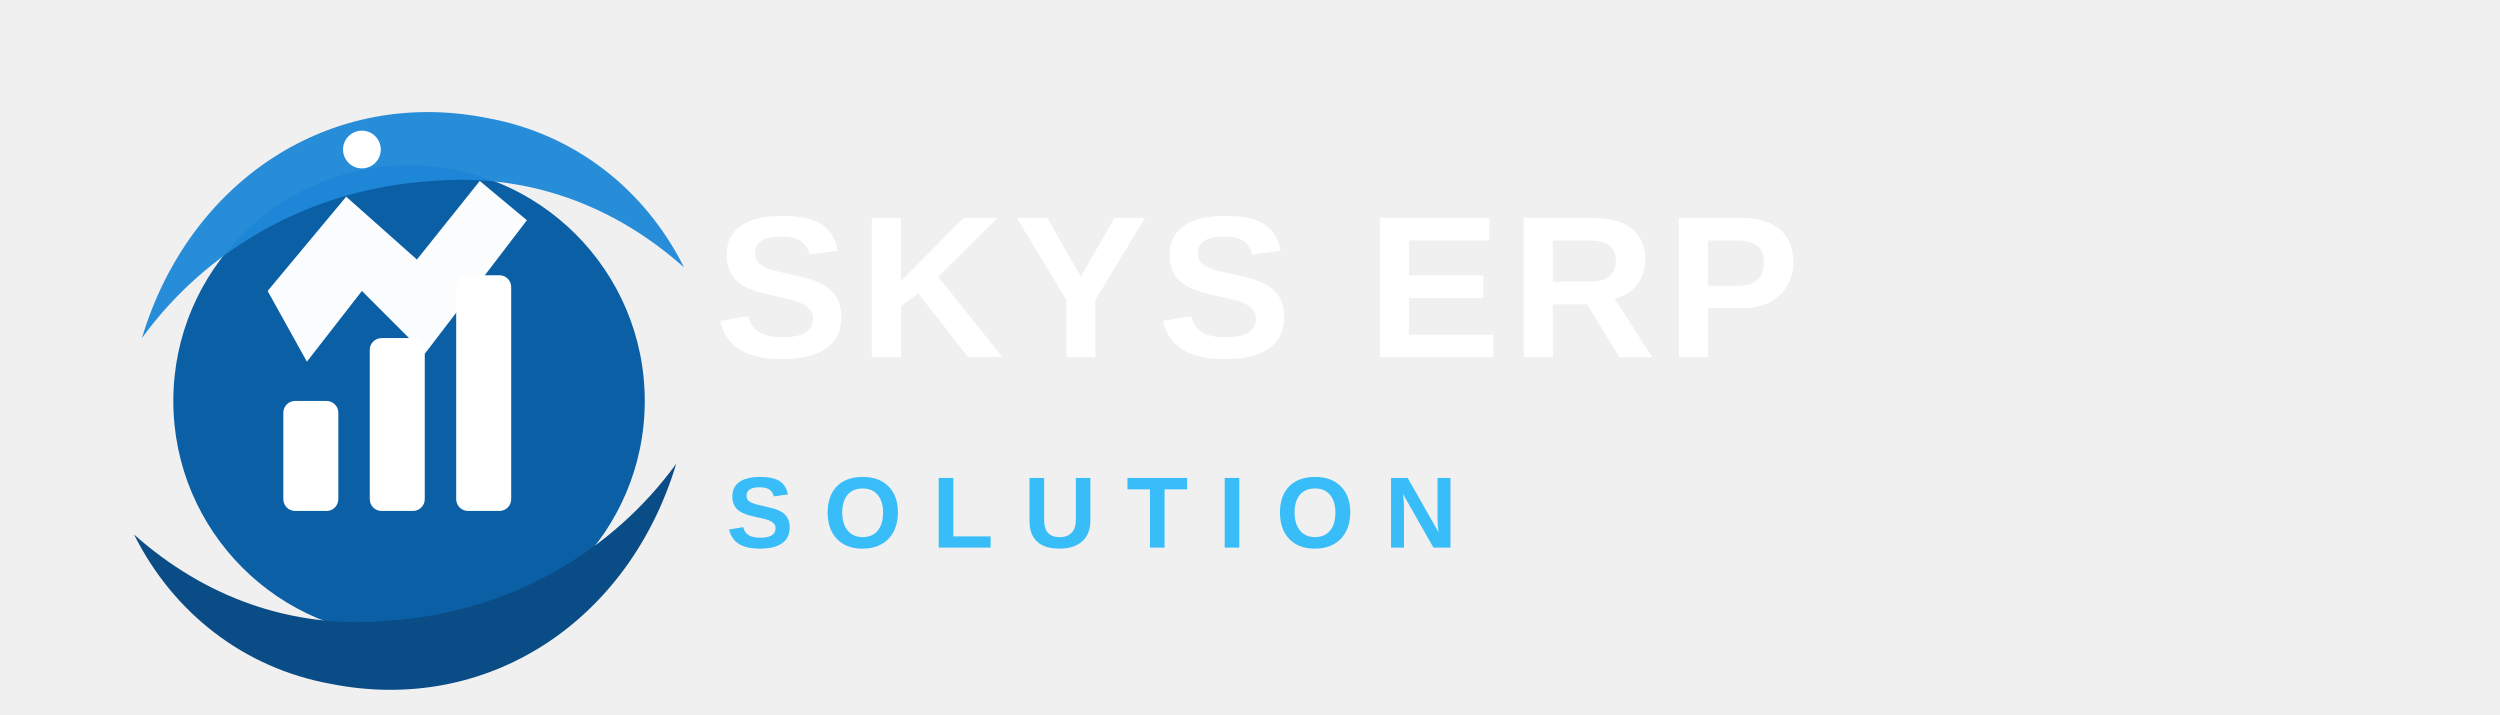
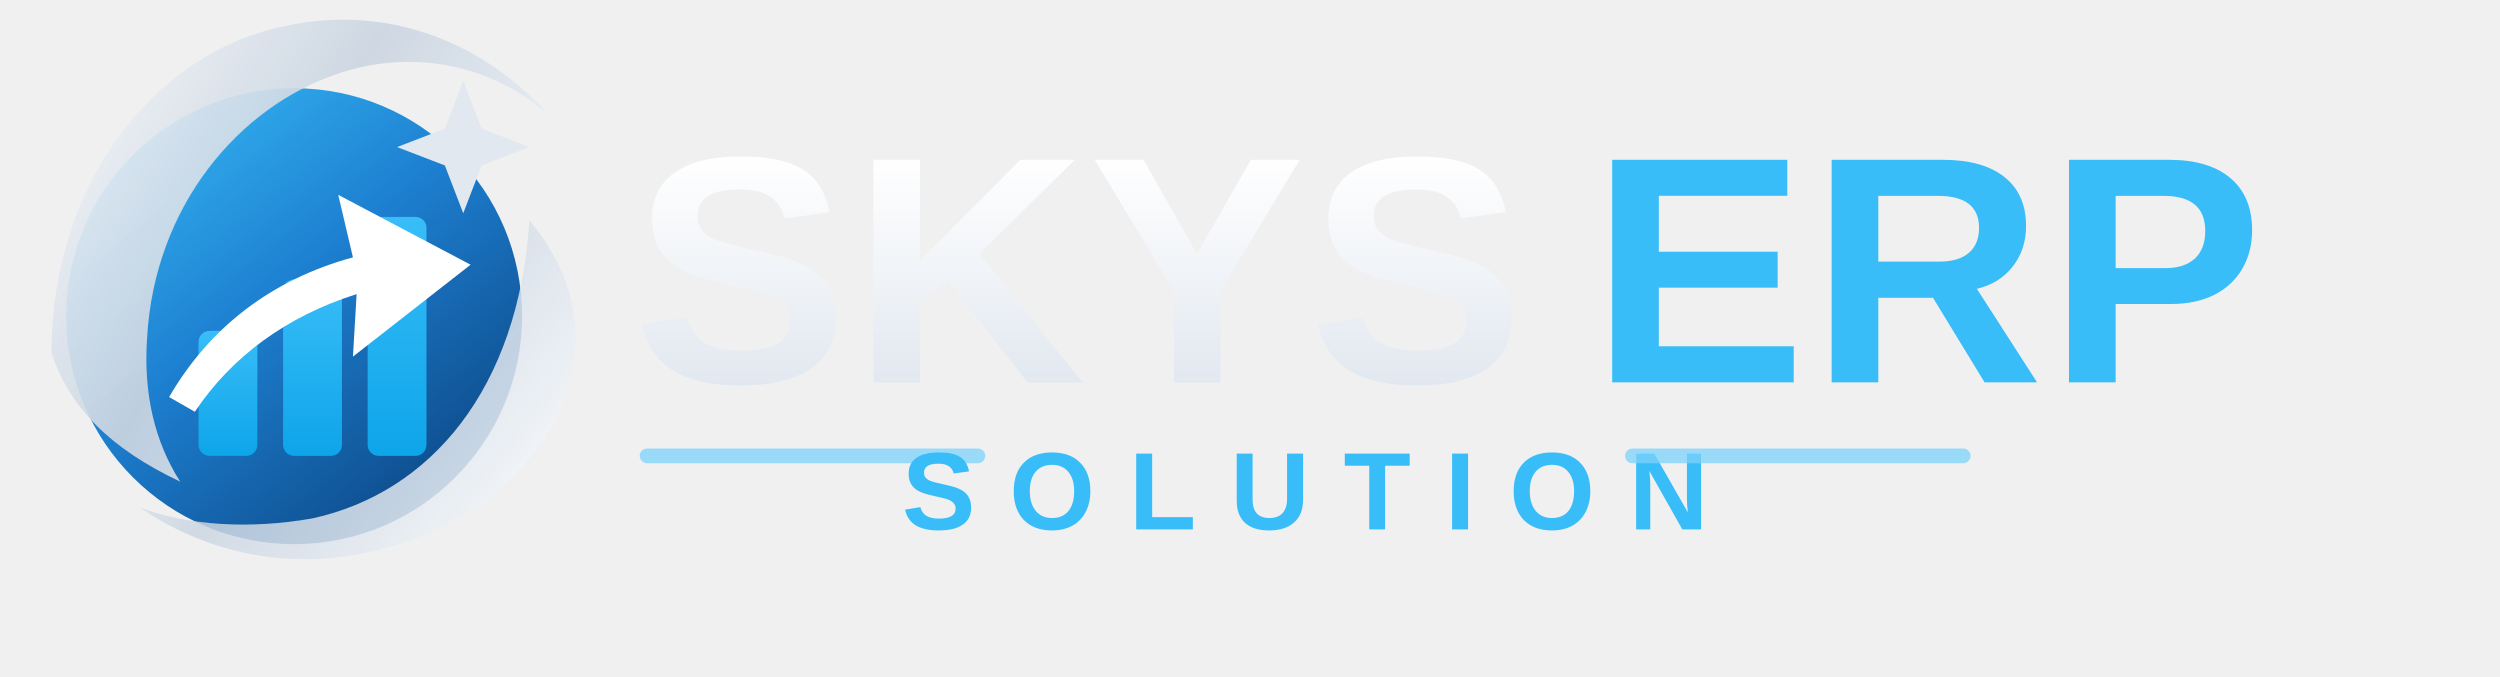
- <svg xmlns="http://www.w3.org/2000/svg" viewBox="0 0 420 120" role="img" aria-label="SKYS ERP Solution">
-   <g id="embleme" transform="translate(8 4) scale(1.32)">
-     <circle cx="46" cy="48" r="30" fill="#0B5FA5" />
-     <path d="M12 40c6-20 24-32 44-28 11 2 20 9 25 19-9-8-20-12-32-11-16 1-29 9-37 20z" fill="#1E88D8" opacity="0.95" />
-     <path d="M80 56c-6 20-24 32-44 28-11-2-20-9-25-19 9 8 20 12 32 11 16-1 29-9 37-20z" fill="#0A4C85" />
-     <rect x="30" y="48" width="7" height="14" rx="1.5" fill="#FFFFFF" />
-     <rect x="41" y="40" width="7" height="22" rx="1.5" fill="#FFFFFF" />
-     <rect x="52" y="32" width="7" height="30" rx="1.5" fill="#FFFFFF" />
-     <path d="M28 34l10-12 9 8 8-10 6 5-13 17-8-8-7 9z" fill="#FFFFFF" opacity="0.98" />
-     <circle cx="40" cy="16" r="2.4" fill="#FFFFFF" />
+ <svg xmlns="http://www.w3.org/2000/svg" viewBox="0 0 340 92" width="340" height="92" role="img" aria-label="SKYS ERP Solution">
+   <defs>
+     <linearGradient id="orbe" x1="0.1" y1="0" x2="0.9" y2="1">
+       <stop offset="0" stop-color="#38BDF8" />
+       <stop offset="0.45" stop-color="#1D7FD0" />
+       <stop offset="1" stop-color="#0A3F7A" />
+     </linearGradient>
+     <linearGradient id="ruban" x1="0" y1="0" x2="1" y2="0.6">
+       <stop offset="0" stop-color="#F8FAFC" />
+       <stop offset="0.5" stop-color="#CBD5E1" />
+       <stop offset="1" stop-color="#F1F5F9" />
+     </linearGradient>
+     <linearGradient id="barre" x1="0" y1="1" x2="0" y2="0">
+       <stop offset="0" stop-color="#0EA5E9" />
+       <stop offset="1" stop-color="#38BDF8" />
+     </linearGradient>
+     <linearGradient id="mot" x1="0" y1="0" x2="0" y2="1">
+       <stop offset="0" stop-color="#FFFFFF" />
+       <stop offset="1" stop-color="#E2E8F0" />
+     </linearGradient>
+   </defs>
+   <g id="embleme" transform="translate(4 2) scale(0.5)">
+     <circle cx="72" cy="82" r="62" fill="url(#orbe)" />
+     <path d="M6 92C6 46 34 10 70 3c28-6 54 5 71 24-15-13-36-18-57-11C57 25 34 52 32 88c-1 15 2 28 9 39C22 118 11 107 6 92z" fill="url(#ruban)" opacity="0.92" />
+     <path d="M136 56c11 13 15 28 11 43-6 26-34 47-68 49-19 1-36-5-49-14 13 5 30 6 47 3 32-7 56-35 59-81z" fill="url(#ruban)" opacity="0.85" />
+     <rect x="46" y="86" width="16" height="34" rx="3" fill="url(#barre)" />
+     <rect x="69" y="72" width="16" height="48" rx="3" fill="url(#barre)" />
+     <rect x="92" y="55" width="16" height="65" rx="3" fill="url(#barre)" />
+     <path d="M38 104c11-19 28-32 50-38l-4-17 36 19-32 25 1-17c-19 6-34 17-44 32z" fill="#FFFFFF" />
+     <path d="M118 18l5 13 13 5-13 5-5 13-5-13-13-5 13-5z" fill="#E2E8F0" />
  </g>
-   <text x="120" y="60" font-family="Segoe UI, Helvetica Neue, Arial, sans-serif" font-size="34" font-weight="700" letter-spacing="1.5" fill="#FFFFFF">SKYS ERP</text>
-   <text x="122" y="92" font-family="Segoe UI, Helvetica Neue, Arial, sans-serif" font-size="17" font-weight="600" letter-spacing="5" fill="#38BDF8">SOLUTION</text>
+   <g font-family="'Segoe UI', 'Helvetica Neue', Arial, sans-serif" text-rendering="geometricPrecision">
+     <text x="86" y="52" font-size="44" font-weight="700" letter-spacing="0.5" fill="url(#mot)">SKYS<tspan dx="9" fill="#38BDF8">ERP</tspan>
+     </text>
+     <rect x="87" y="61" width="47" height="2" rx="1" fill="#7DD3FC" opacity="0.75" />
+     <text x="177.5" y="72" font-size="15" font-weight="700" letter-spacing="4.6" fill="#38BDF8" text-anchor="middle">SOLUTION</text>
+     <rect x="221" y="61" width="47" height="2" rx="1" fill="#7DD3FC" opacity="0.75" />
+   </g>
</svg>
